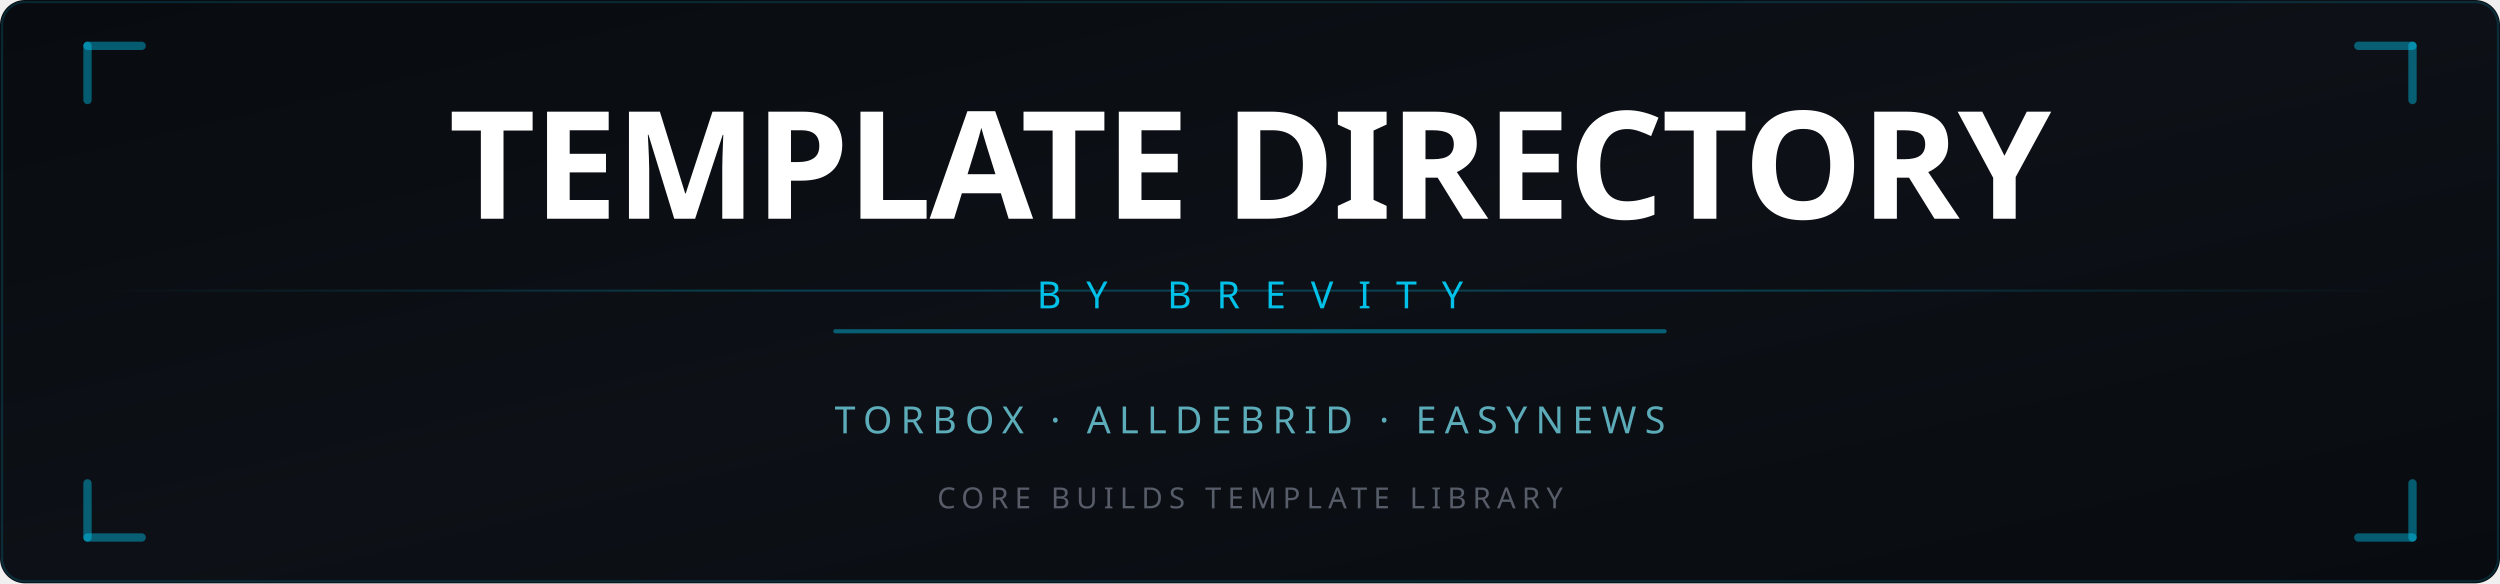
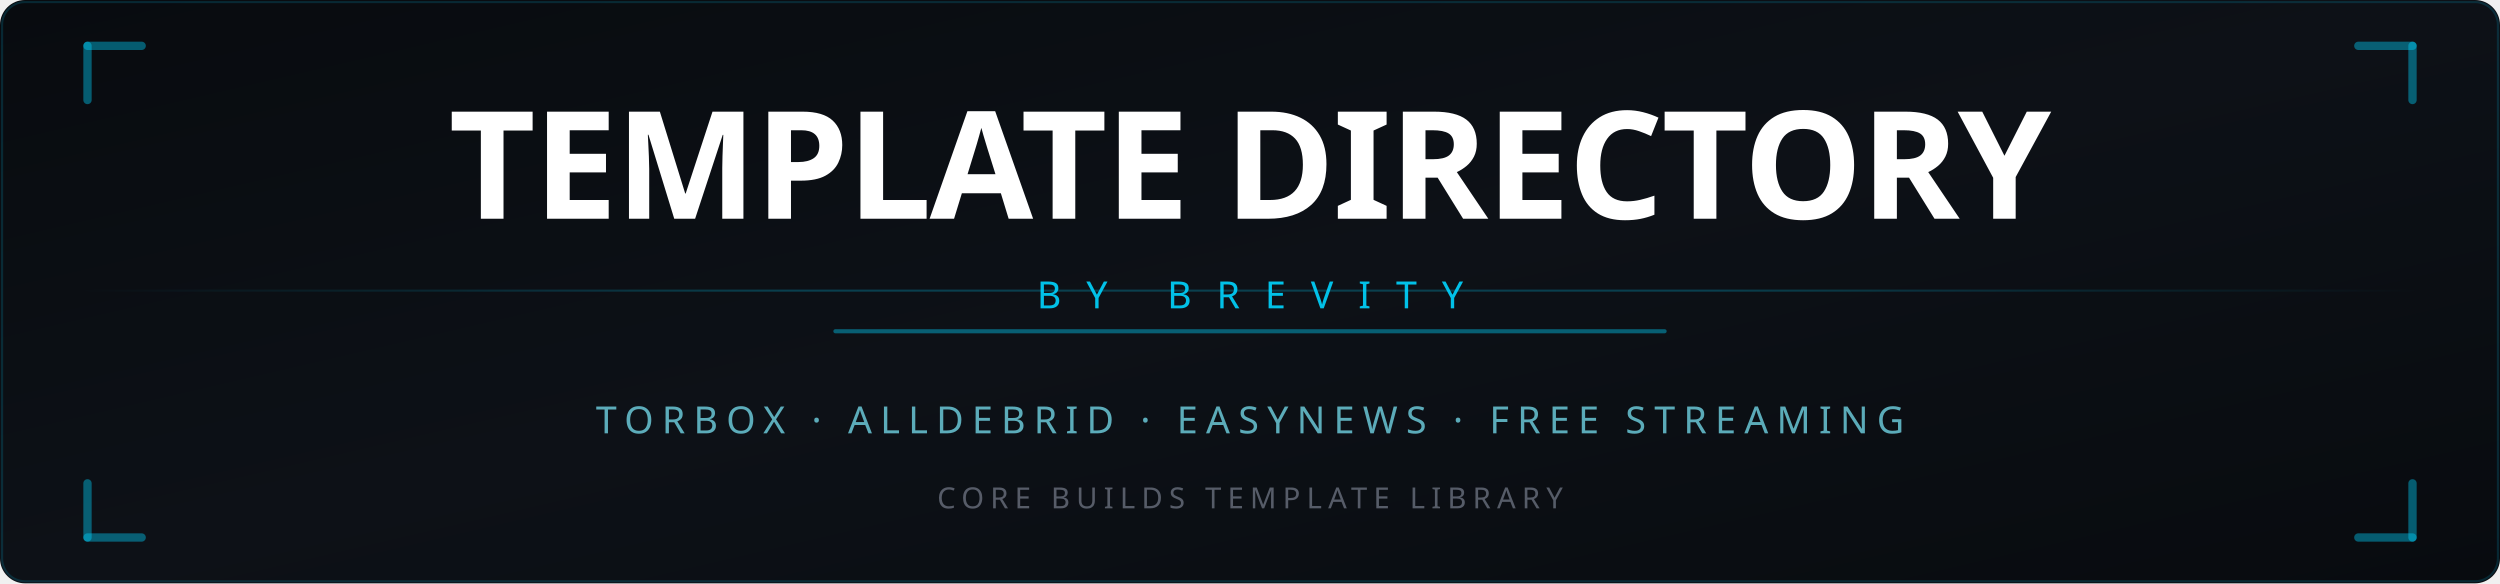
<svg xmlns="http://www.w3.org/2000/svg" viewBox="0 0 1200 280" width="1200" height="280">
  <defs>
    <linearGradient id="bg" x1="0%" y1="0%" x2="100%" y2="100%">
      <stop offset="0%" stop-color="#080b0f" />
      <stop offset="50%" stop-color="#0d1117" />
      <stop offset="100%" stop-color="#080b0f" />
    </linearGradient>
    <linearGradient id="line" x1="0%" y1="0%" x2="100%" y2="0%">
      <stop offset="0%" stop-color="#00d4ff" stop-opacity="0" />
      <stop offset="30%" stop-color="#00d4ff" stop-opacity="0.8" />
      <stop offset="70%" stop-color="#00d4ff" stop-opacity="0.8" />
      <stop offset="100%" stop-color="#00d4ff" stop-opacity="0" />
    </linearGradient>
  </defs>
  <rect width="1200" height="280" fill="url(#bg)" rx="12" />
  <rect x="1" y="1" width="1198" height="278" rx="11" fill="none" stroke="#00d4ff" stroke-width="1" stroke-opacity="0.15" />
  <rect x="40" y="139" width="1120" height="1" fill="url(#line)" opacity="0.3" />
  <text x="600" y="105" font-family="'Segoe UI', system-ui, -apple-system, sans-serif" font-size="72" font-weight="800" letter-spacing="-1" fill="#ffffff" text-anchor="middle">TEMPLATE DIRECTORY</text>
  <text x="600" y="148" font-family="'Segoe UI', system-ui, -apple-system, sans-serif" font-size="18" font-weight="400" letter-spacing="12" fill="#00d4ff" text-anchor="middle" opacity="0.9">BY BREVITY</text>
  <rect x="400" y="158" width="400" height="2" rx="1" fill="#00d4ff" opacity="0.4" />
-   <text x="600" y="208" font-family="'Segoe UI', system-ui, -apple-system, sans-serif" font-size="18" font-weight="300" letter-spacing="4" fill="#7eeeff" text-anchor="middle" opacity="0.7">TORBOX  ·  ALLDEBRID  ·  EASYNEWS</text>
+   <text x="600" y="208" font-family="'Segoe UI', system-ui, -apple-system, sans-serif" font-size="18" font-weight="300" letter-spacing="4" fill="#7eeeff" text-anchor="middle" opacity="0.7">TORBOX  ·  ALLDEBRID  ·  EASYNEWS  ·  FREE STREAMING</text>
  <text x="600" y="244" font-family="'Segoe UI', system-ui, -apple-system, sans-serif" font-size="14" font-weight="300" letter-spacing="3" fill="#888fa0" text-anchor="middle" opacity="0.6">CORE BUILDS TEMPLATE LIBRARY</text>
  <rect x="40" y="20" width="30" height="4" rx="2" fill="#00d4ff" opacity="0.4" />
  <rect x="40" y="20" width="4" height="30" rx="2" fill="#00d4ff" opacity="0.4" />
  <rect x="1130" y="20" width="30" height="4" rx="2" fill="#00d4ff" opacity="0.4" />
  <rect x="1156" y="20" width="4" height="30" rx="2" fill="#00d4ff" opacity="0.4" />
  <rect x="40" y="256" width="30" height="4" rx="2" fill="#00d4ff" opacity="0.4" />
  <rect x="40" y="230" width="4" height="30" rx="2" fill="#00d4ff" opacity="0.4" />
  <rect x="1130" y="256" width="30" height="4" rx="2" fill="#00d4ff" opacity="0.4" />
  <rect x="1156" y="230" width="4" height="30" rx="2" fill="#00d4ff" opacity="0.4" />
</svg>
